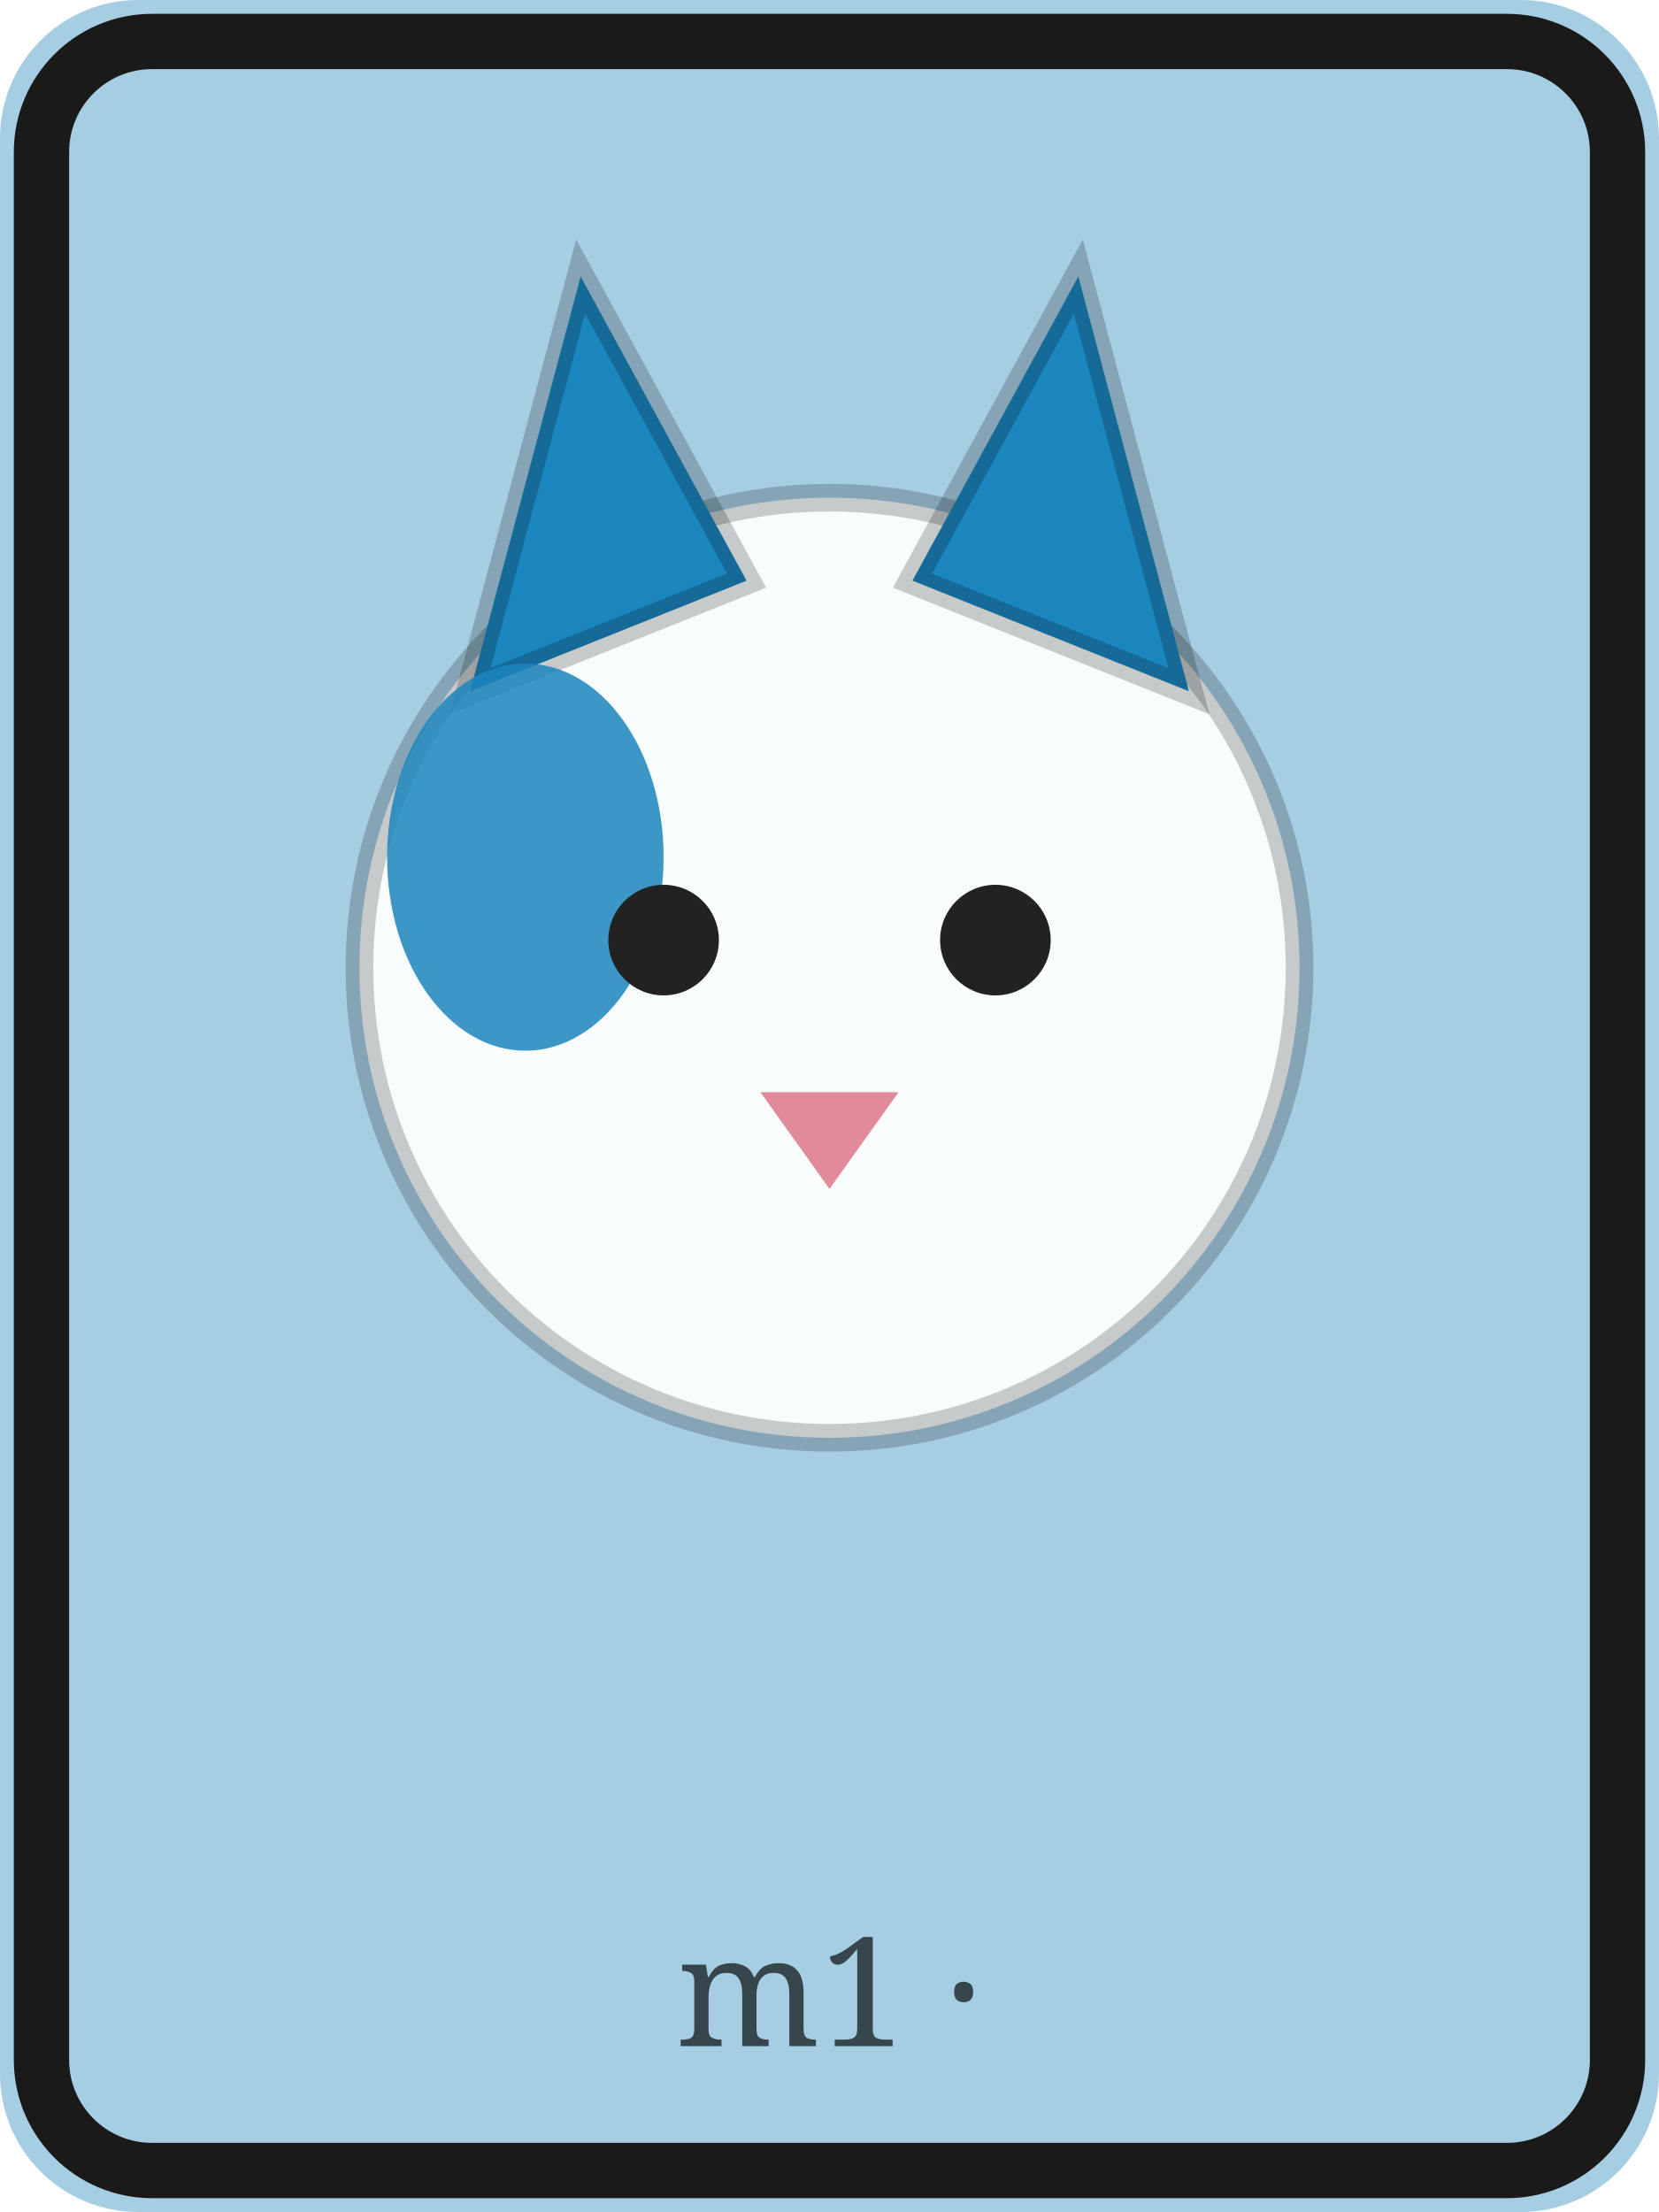
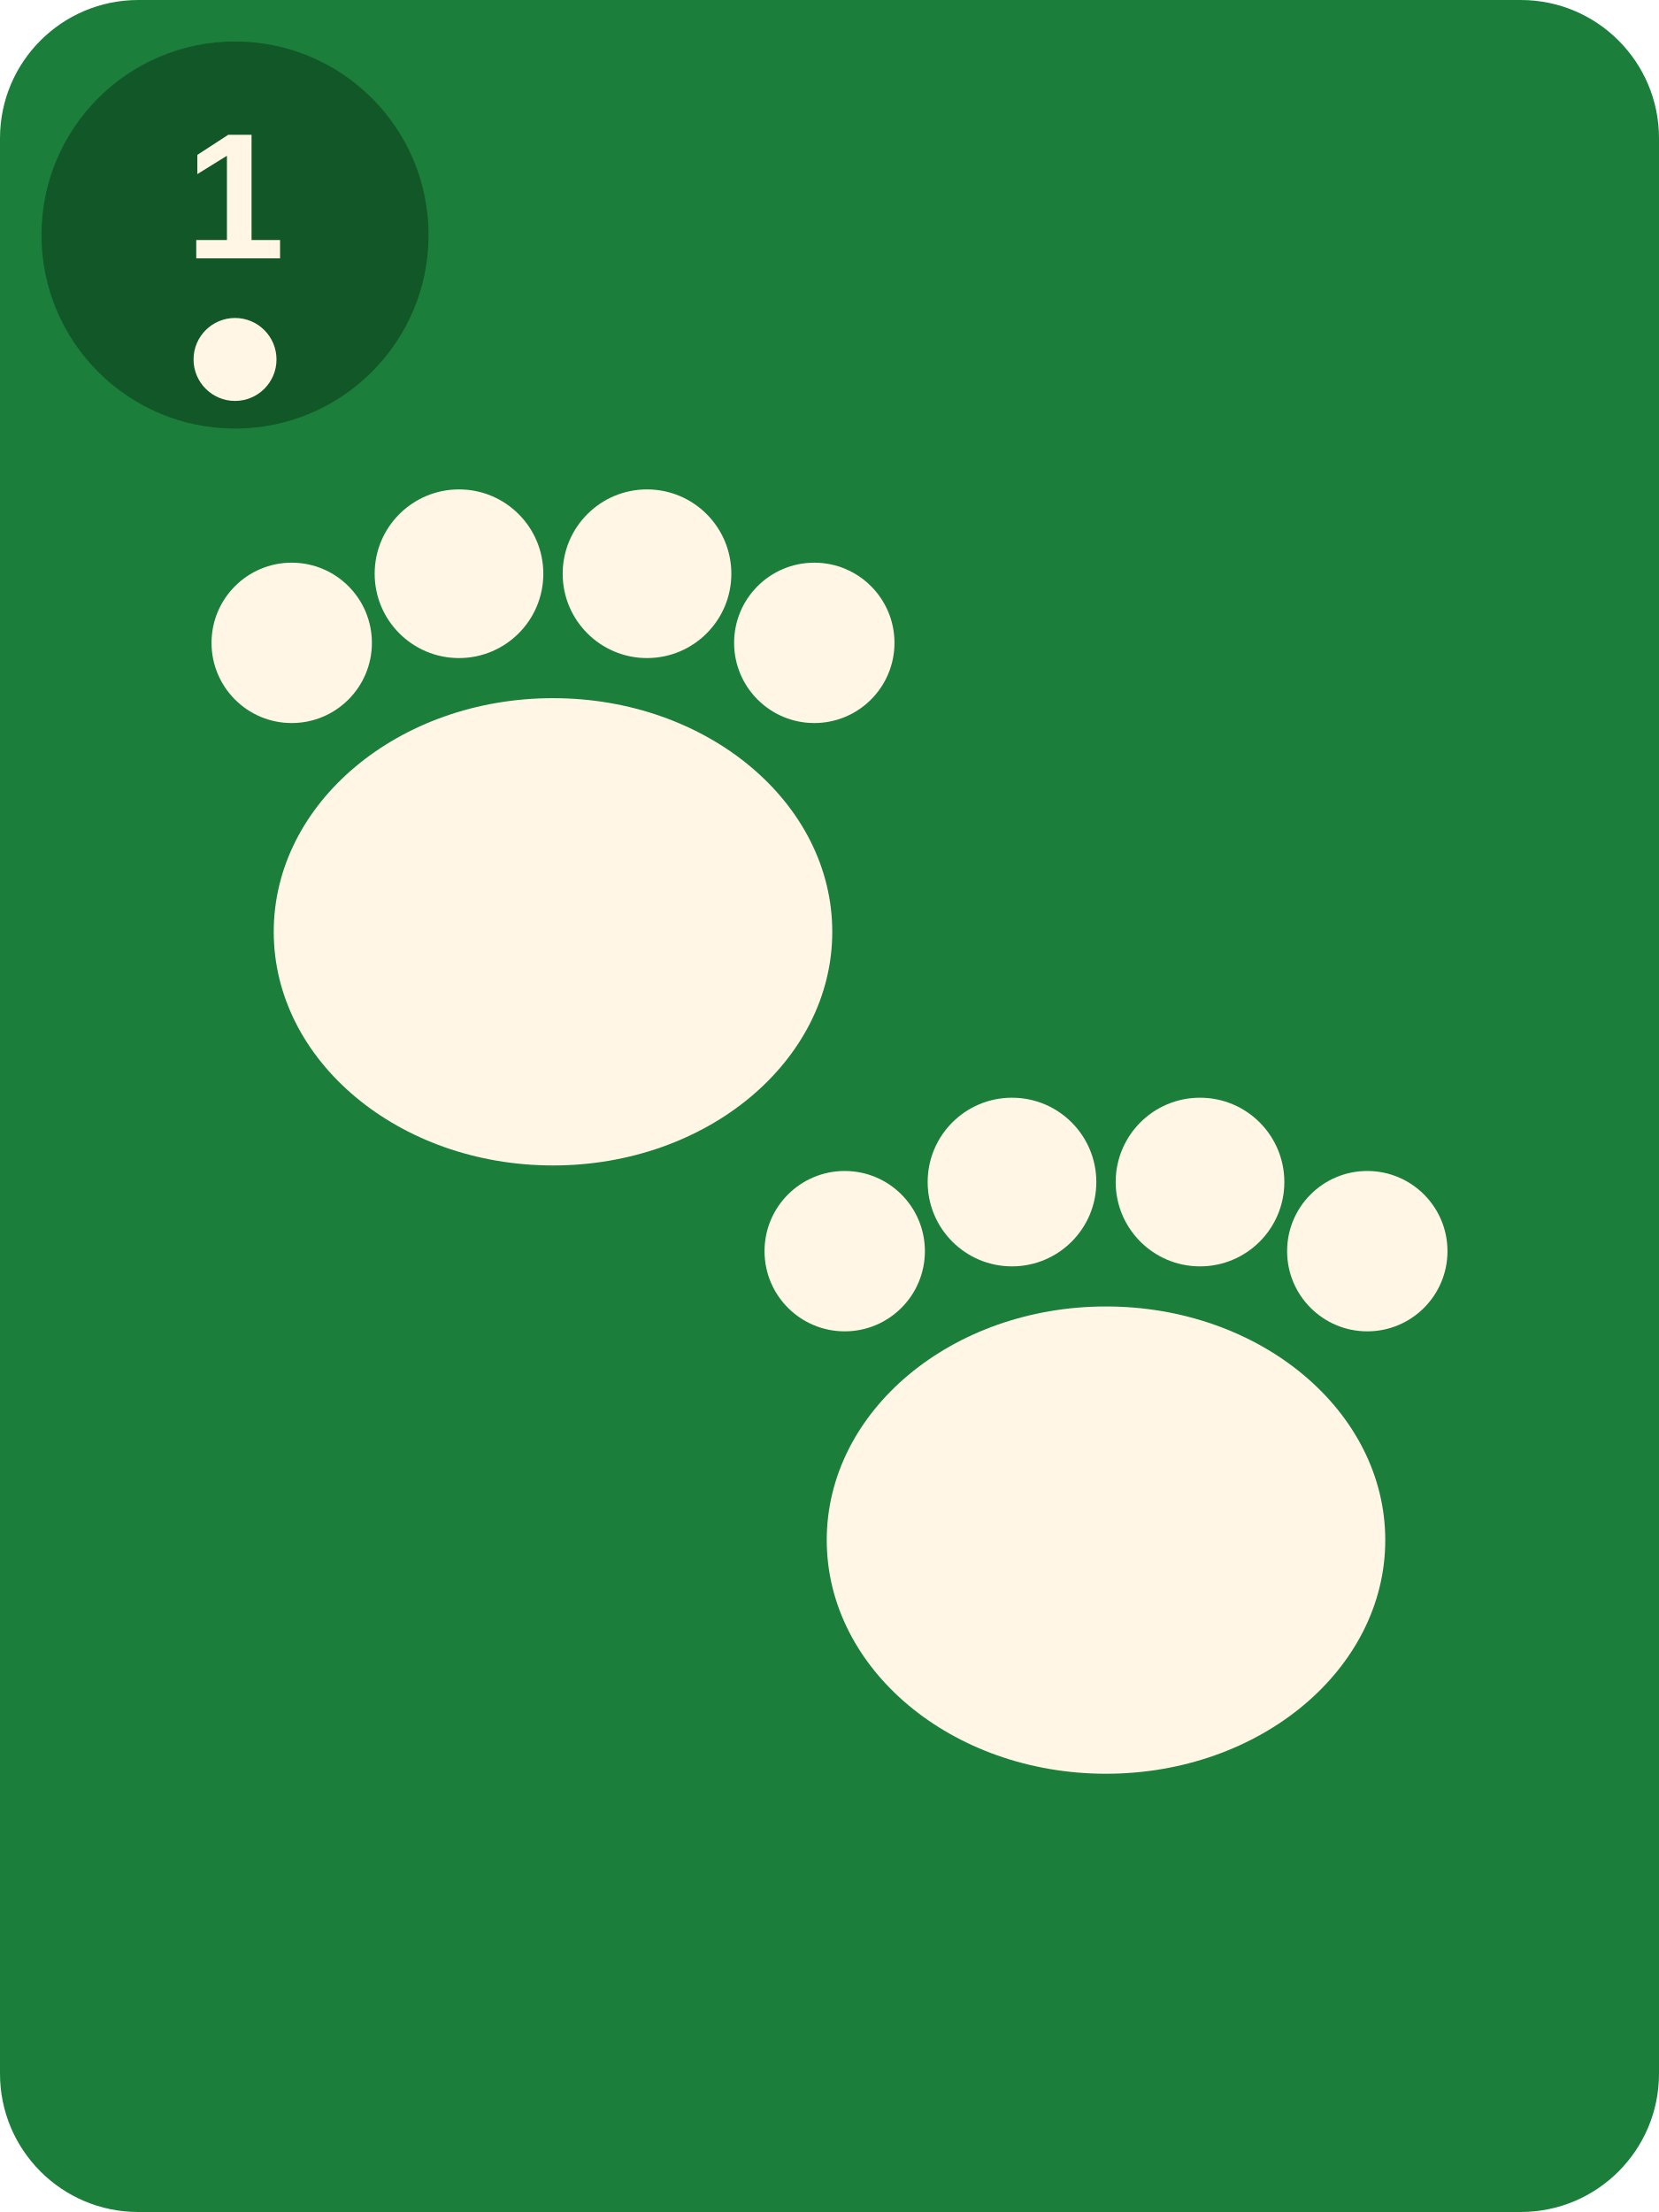
<svg xmlns="http://www.w3.org/2000/svg" viewBox="0 0 120 160">
-   <rect width="120" height="160" rx="10" fill="#A6CEE3" />
-   <rect x="3" y="3" width="114" height="154" rx="8" fill="none" stroke="#1a1a1a" stroke-width="4" />
-   <circle cx="60" cy="70" r="34" fill="#ffffffee" stroke="#00000033" stroke-width="2" />
-   <polygon points="34,50 42,20 54,42" fill="#1b85bd" stroke="#00000033" stroke-width="2" />
-   <polygon points="86,50 78,20 66,42" fill="#1b85bd" stroke="#00000033" stroke-width="2" />
-   <ellipse cx="38" cy="62" rx="10" ry="14" fill="#1b85bd" opacity="0.85" />
-   <circle cx="48" cy="68" r="4" fill="#222" />
-   <circle cx="72" cy="68" r="4" fill="#222" />
-   <polygon points="60,86 55,79 65,79" fill="#e08a9a" />
-   <text x="60" y="148" font-family="Georgia,serif" font-size="11" fill="#000000aa" text-anchor="middle">m1 ·</text>
+   <rect width="120" height="160" rx="10" fill="#1B7F3B" />
+   <circle cx="21.1" cy="46.5" r="5.8" fill="#FFF6E5" />
+   <circle cx="33.2" cy="41.5" r="6.1" fill="#FFF6E5" />
+   <circle cx="46.8" cy="41.5" r="6.1" fill="#FFF6E5" />
+   <circle cx="58.9" cy="46.5" r="5.8" fill="#FFF6E5" />
+   <ellipse cx="40" cy="67.4" rx="20.2" ry="16.9" fill="#FFF6E5" />
+   <circle cx="61.1" cy="90.5" r="5.8" fill="#FFF6E5" />
+   <circle cx="73.2" cy="85.5" r="6.1" fill="#FFF6E5" />
+   <circle cx="86.8" cy="85.5" r="6.1" fill="#FFF6E5" />
+   <circle cx="98.9" cy="90.5" r="5.8" fill="#FFF6E5" />
+   <ellipse cx="80" cy="111.4" rx="20.2" ry="16.9" fill="#FFF6E5" />
+   <circle cx="17" cy="17" r="14" fill="black" fill-opacity="0.32" />
+   <text x="17" y="15" font-family="system-ui,Arial,sans-serif" font-size="13" font-weight="800" fill="#FFF6E5" text-anchor="middle" dominant-baseline="middle">1</text>
+   <g transform="translate(17,26)">
+     <circle r="3" fill="#FFF6E5" />
+   </g>
</svg>
